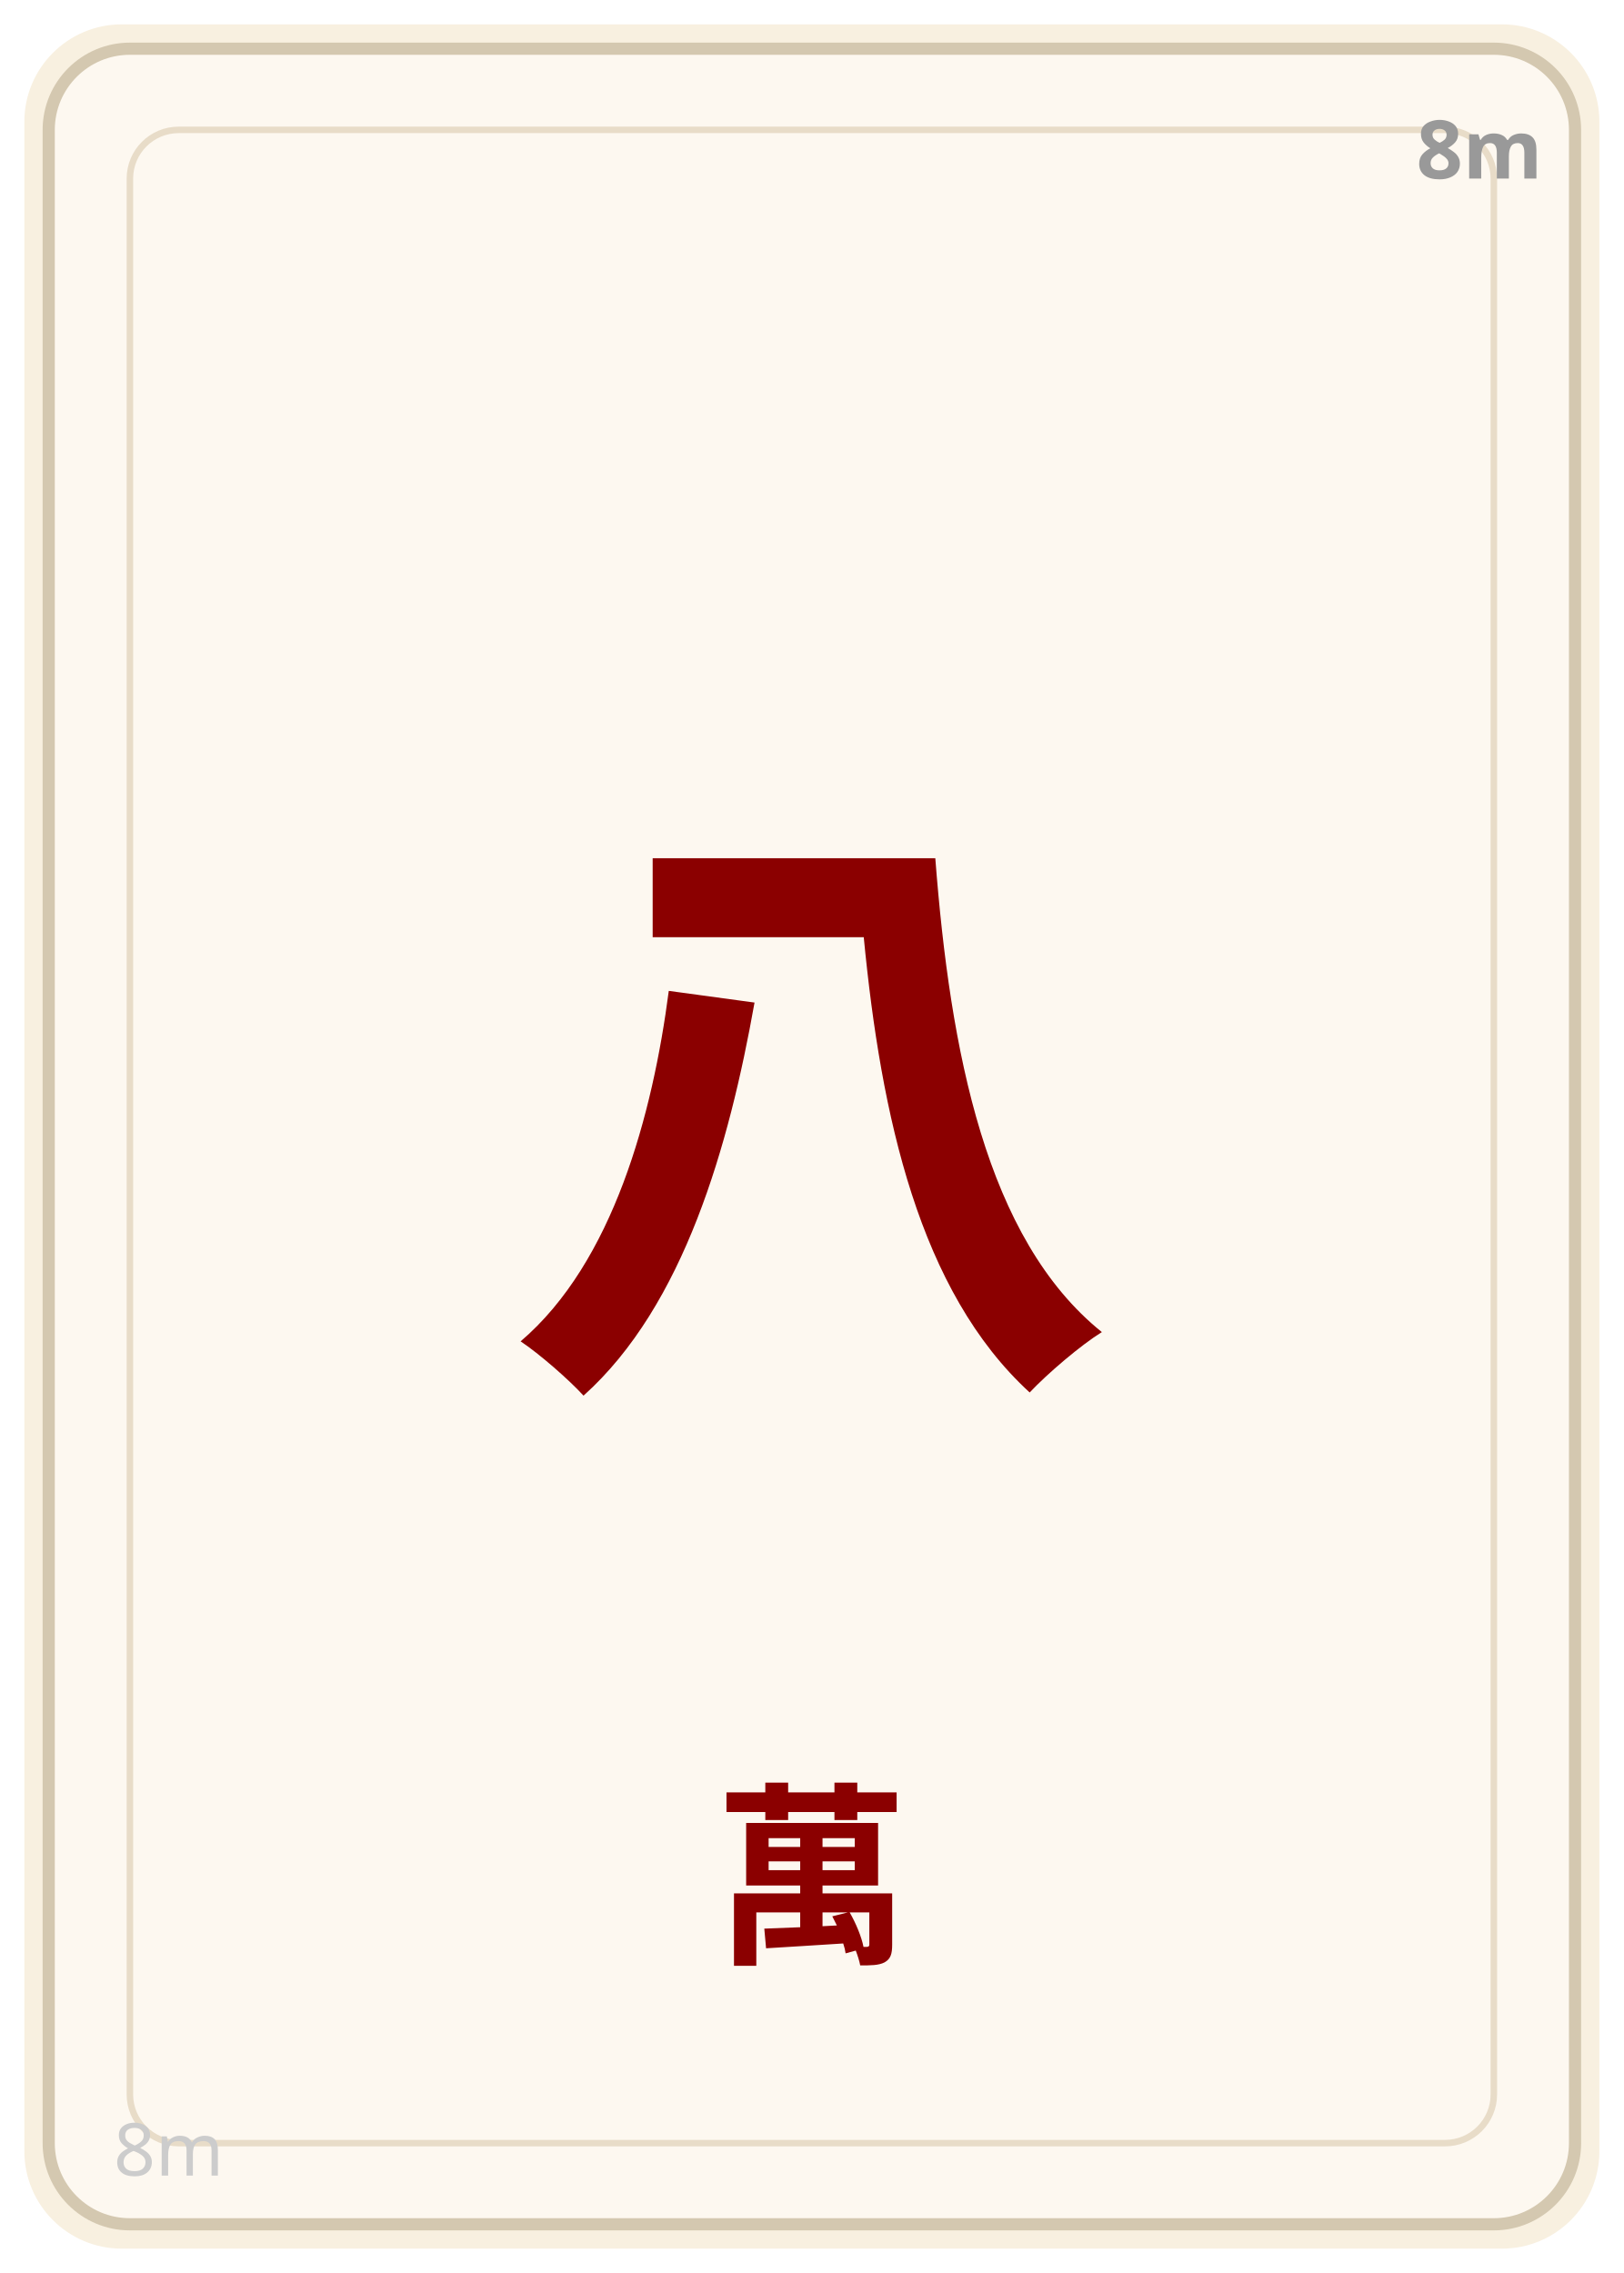
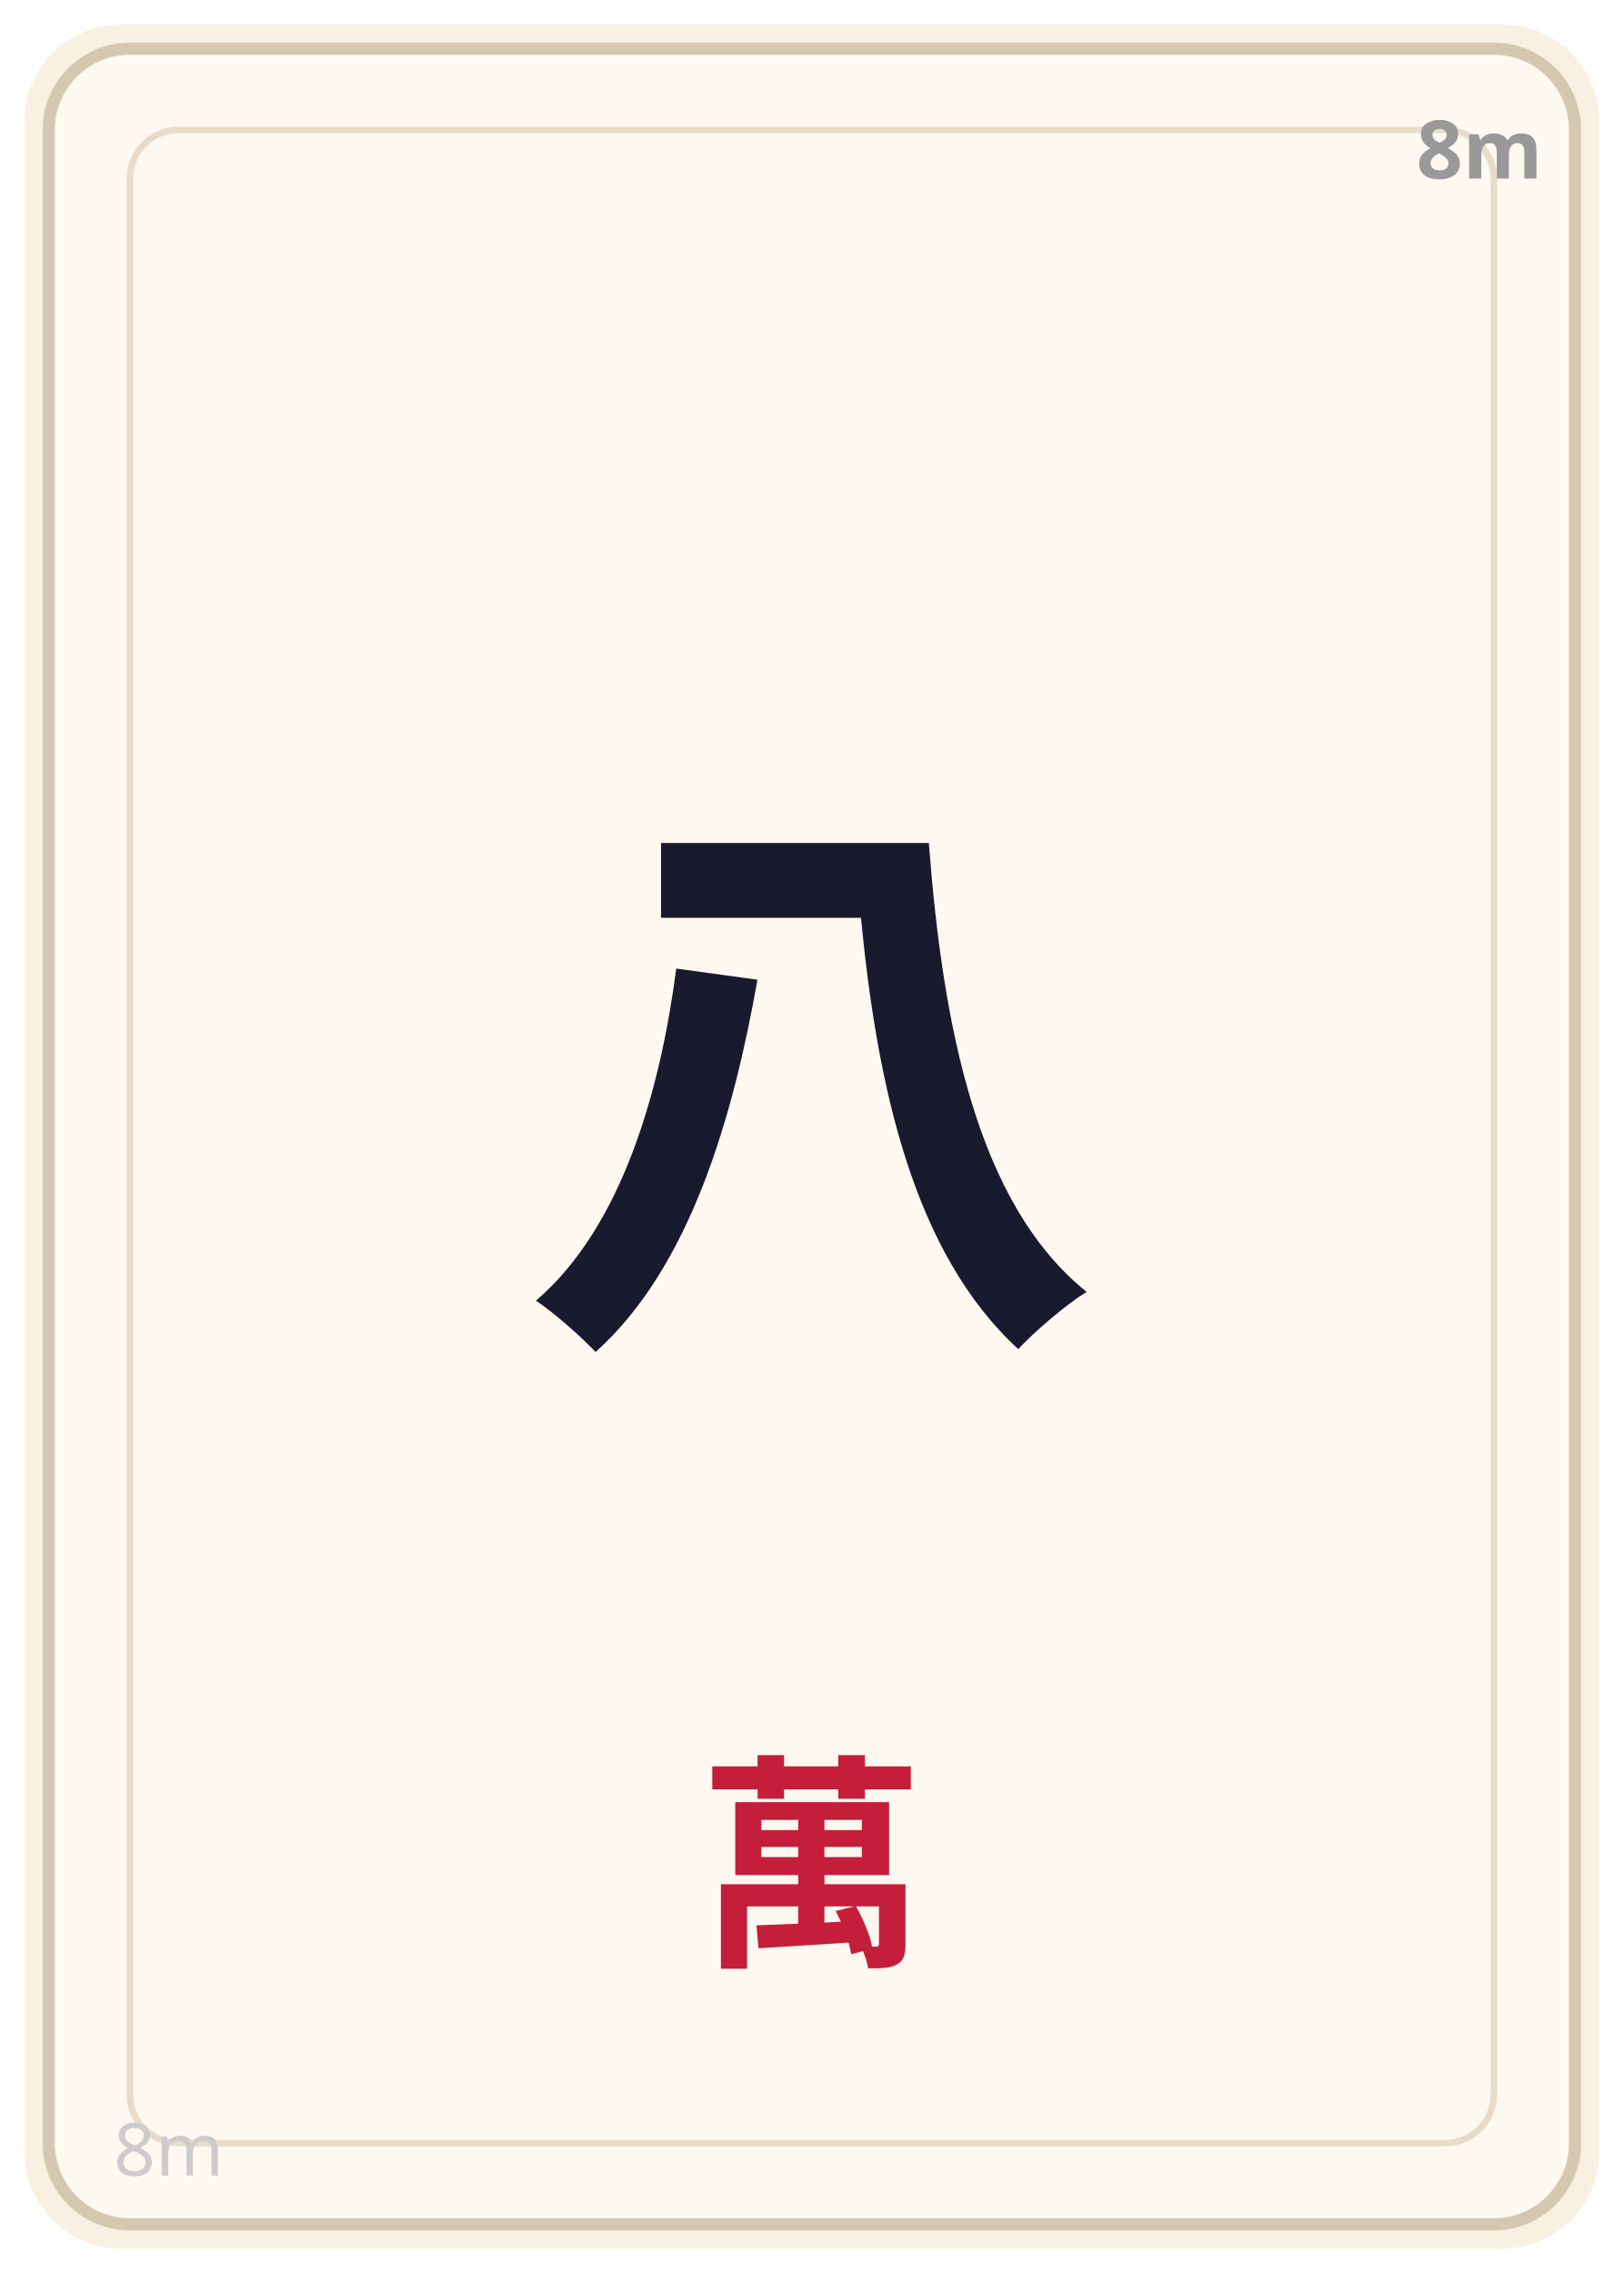
<svg xmlns="http://www.w3.org/2000/svg" viewBox="0 0 200 280" width="200" height="280">
  <rect x="3" y="3" width="194" height="274" rx="12" fill="#F8F0E0" />
  <rect x="6" y="6" width="188" height="268" rx="10" fill="#FDF8F0" stroke="#D4C8B0" stroke-width="1.5" />
  <rect x="16" y="16" width="168" height="248" rx="6" fill="none" stroke="#E8DCC8" stroke-width="0.8" />
-   <text x="100" y="165" text-anchor="middle" font-family="serif" font-size="76" font-weight="900" fill="#8B0000">八</text>
-   <text x="100" y="240" text-anchor="middle" font-family="serif" font-size="24" font-weight="700" fill="#8B0000">萬</text>
+   <text x="100" y="160" text-anchor="middle" font-family="serif" font-size="72" font-weight="900" fill="#1A1A2E">八</text>
+   <text x="100" y="240" text-anchor="middle" font-family="serif" font-size="28" font-weight="700" fill="#C41E3A">萬</text>
  <text x="190" y="22" text-anchor="end" font-family="sans-serif" font-size="10" font-weight="600" fill="#999">8m</text>
  <text x="14" y="268" text-anchor="start" font-family="sans-serif" font-size="9" fill="#CCC">8m</text>
</svg>
